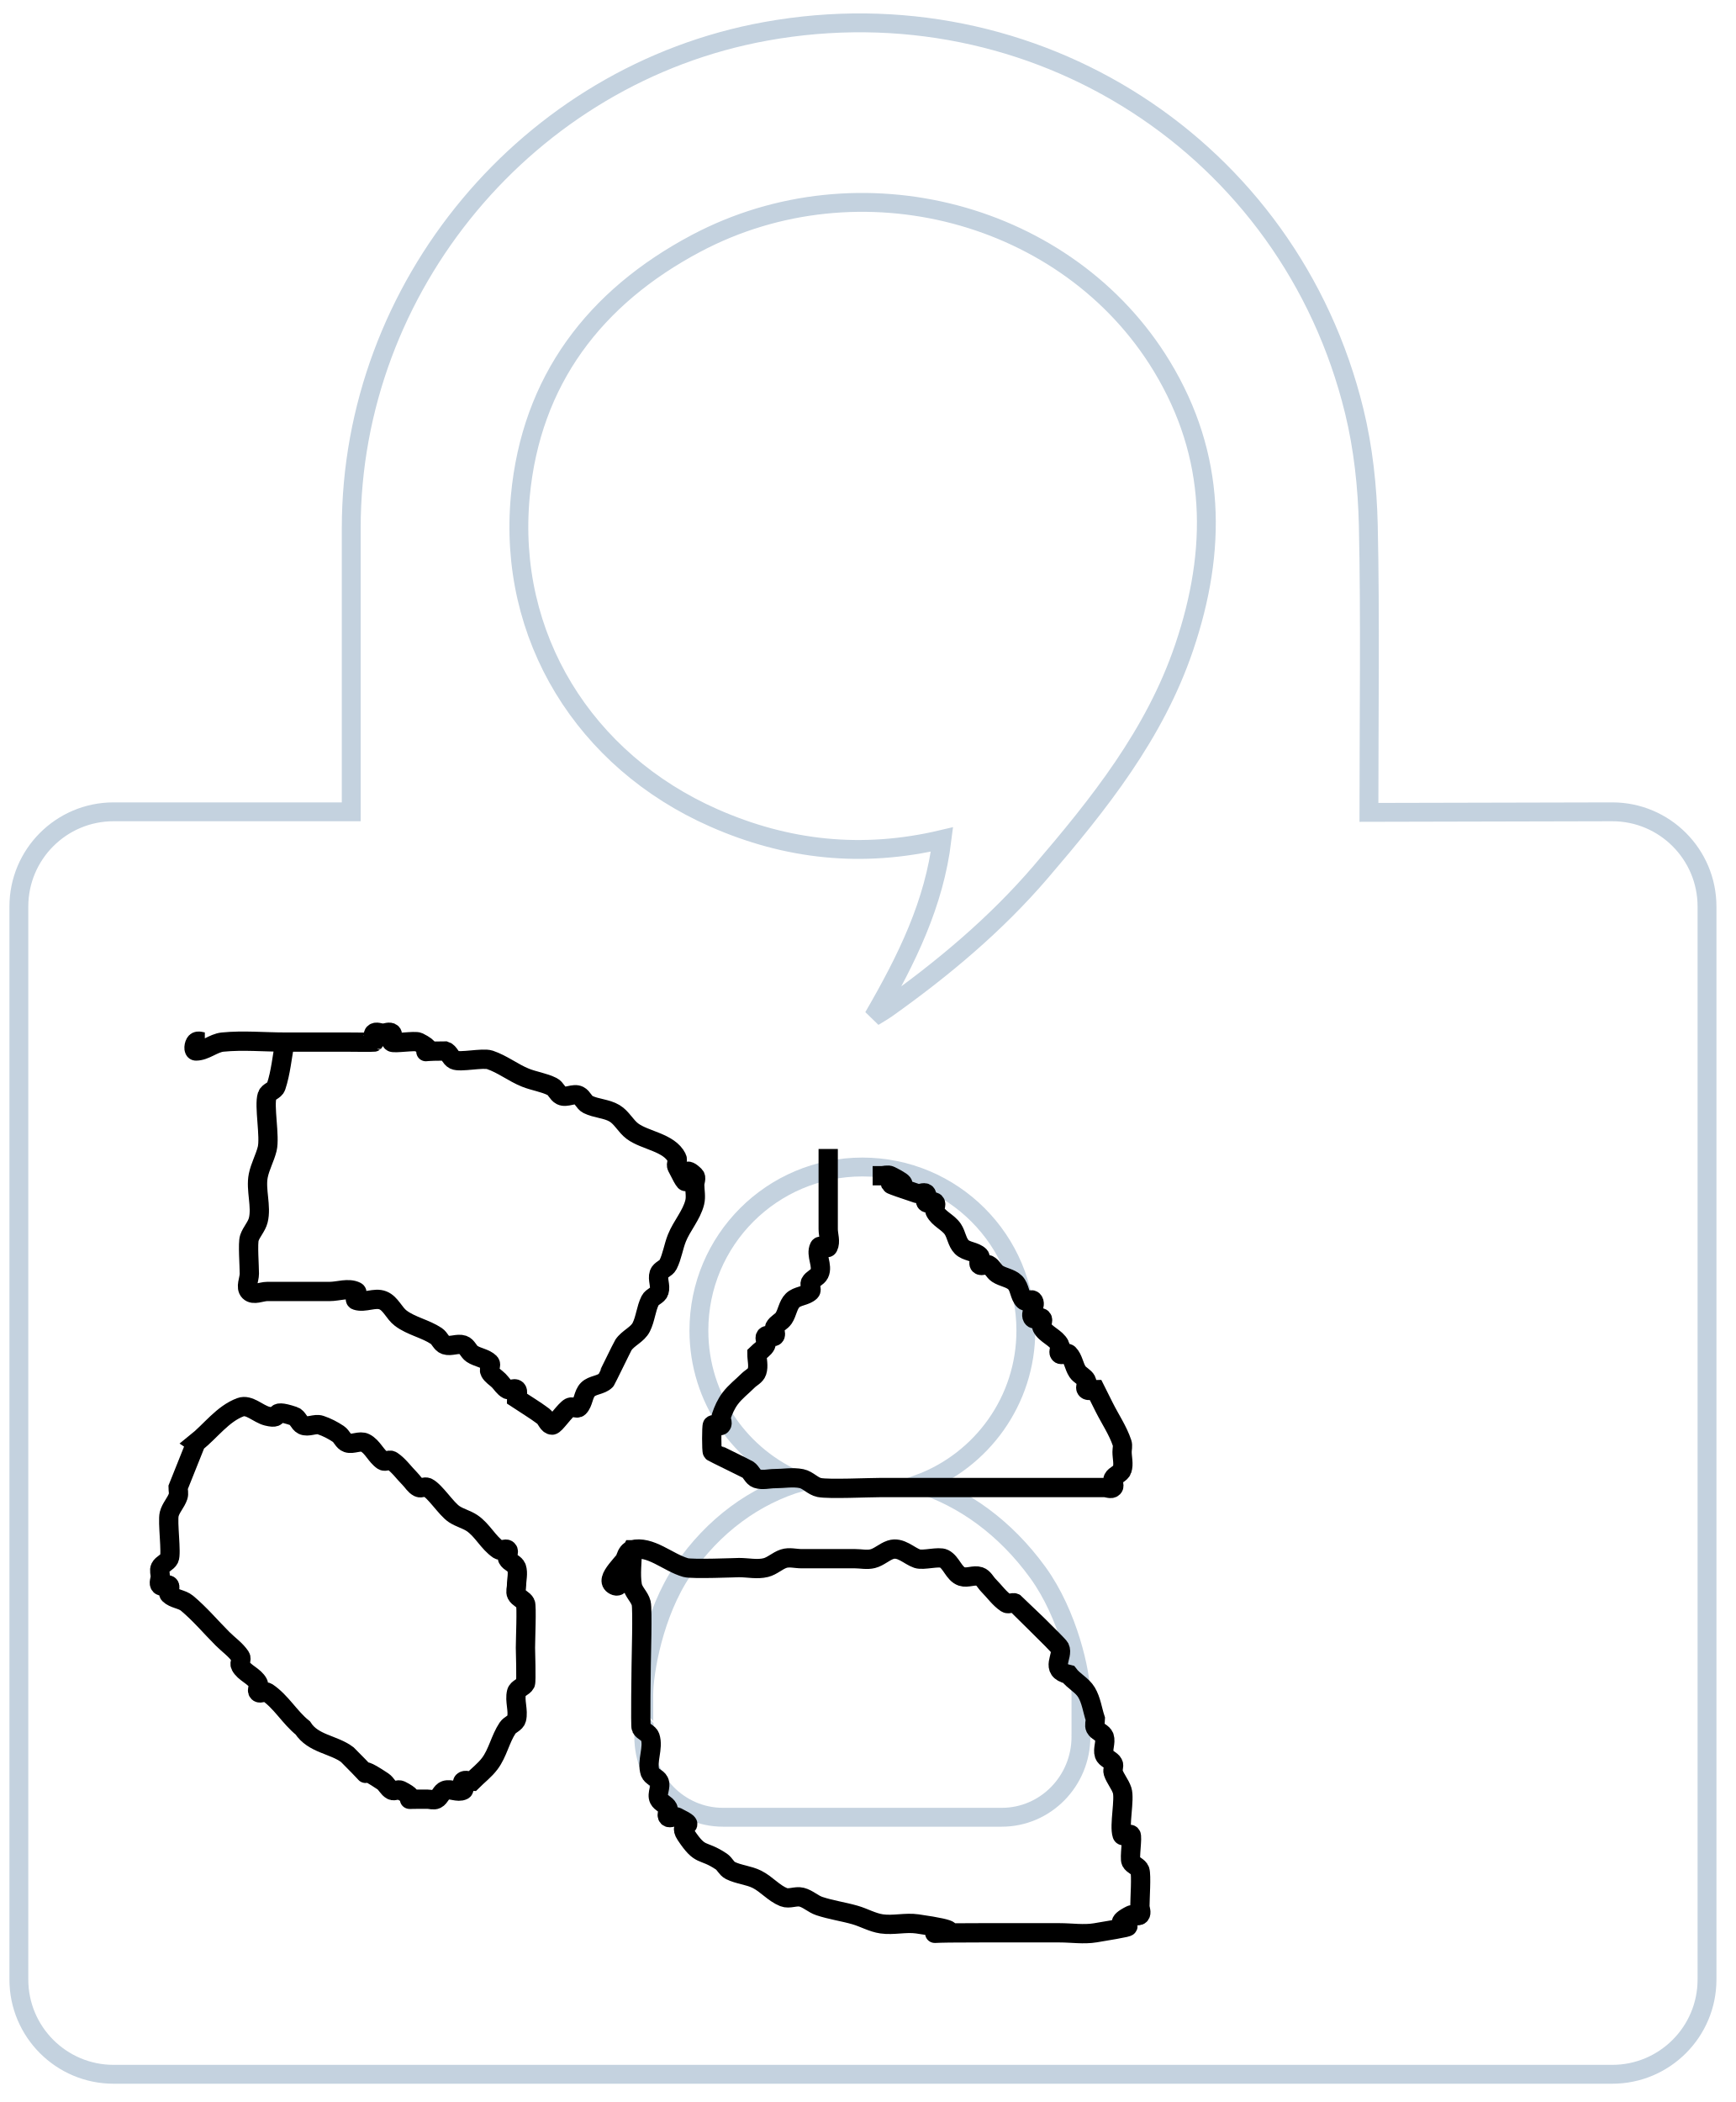
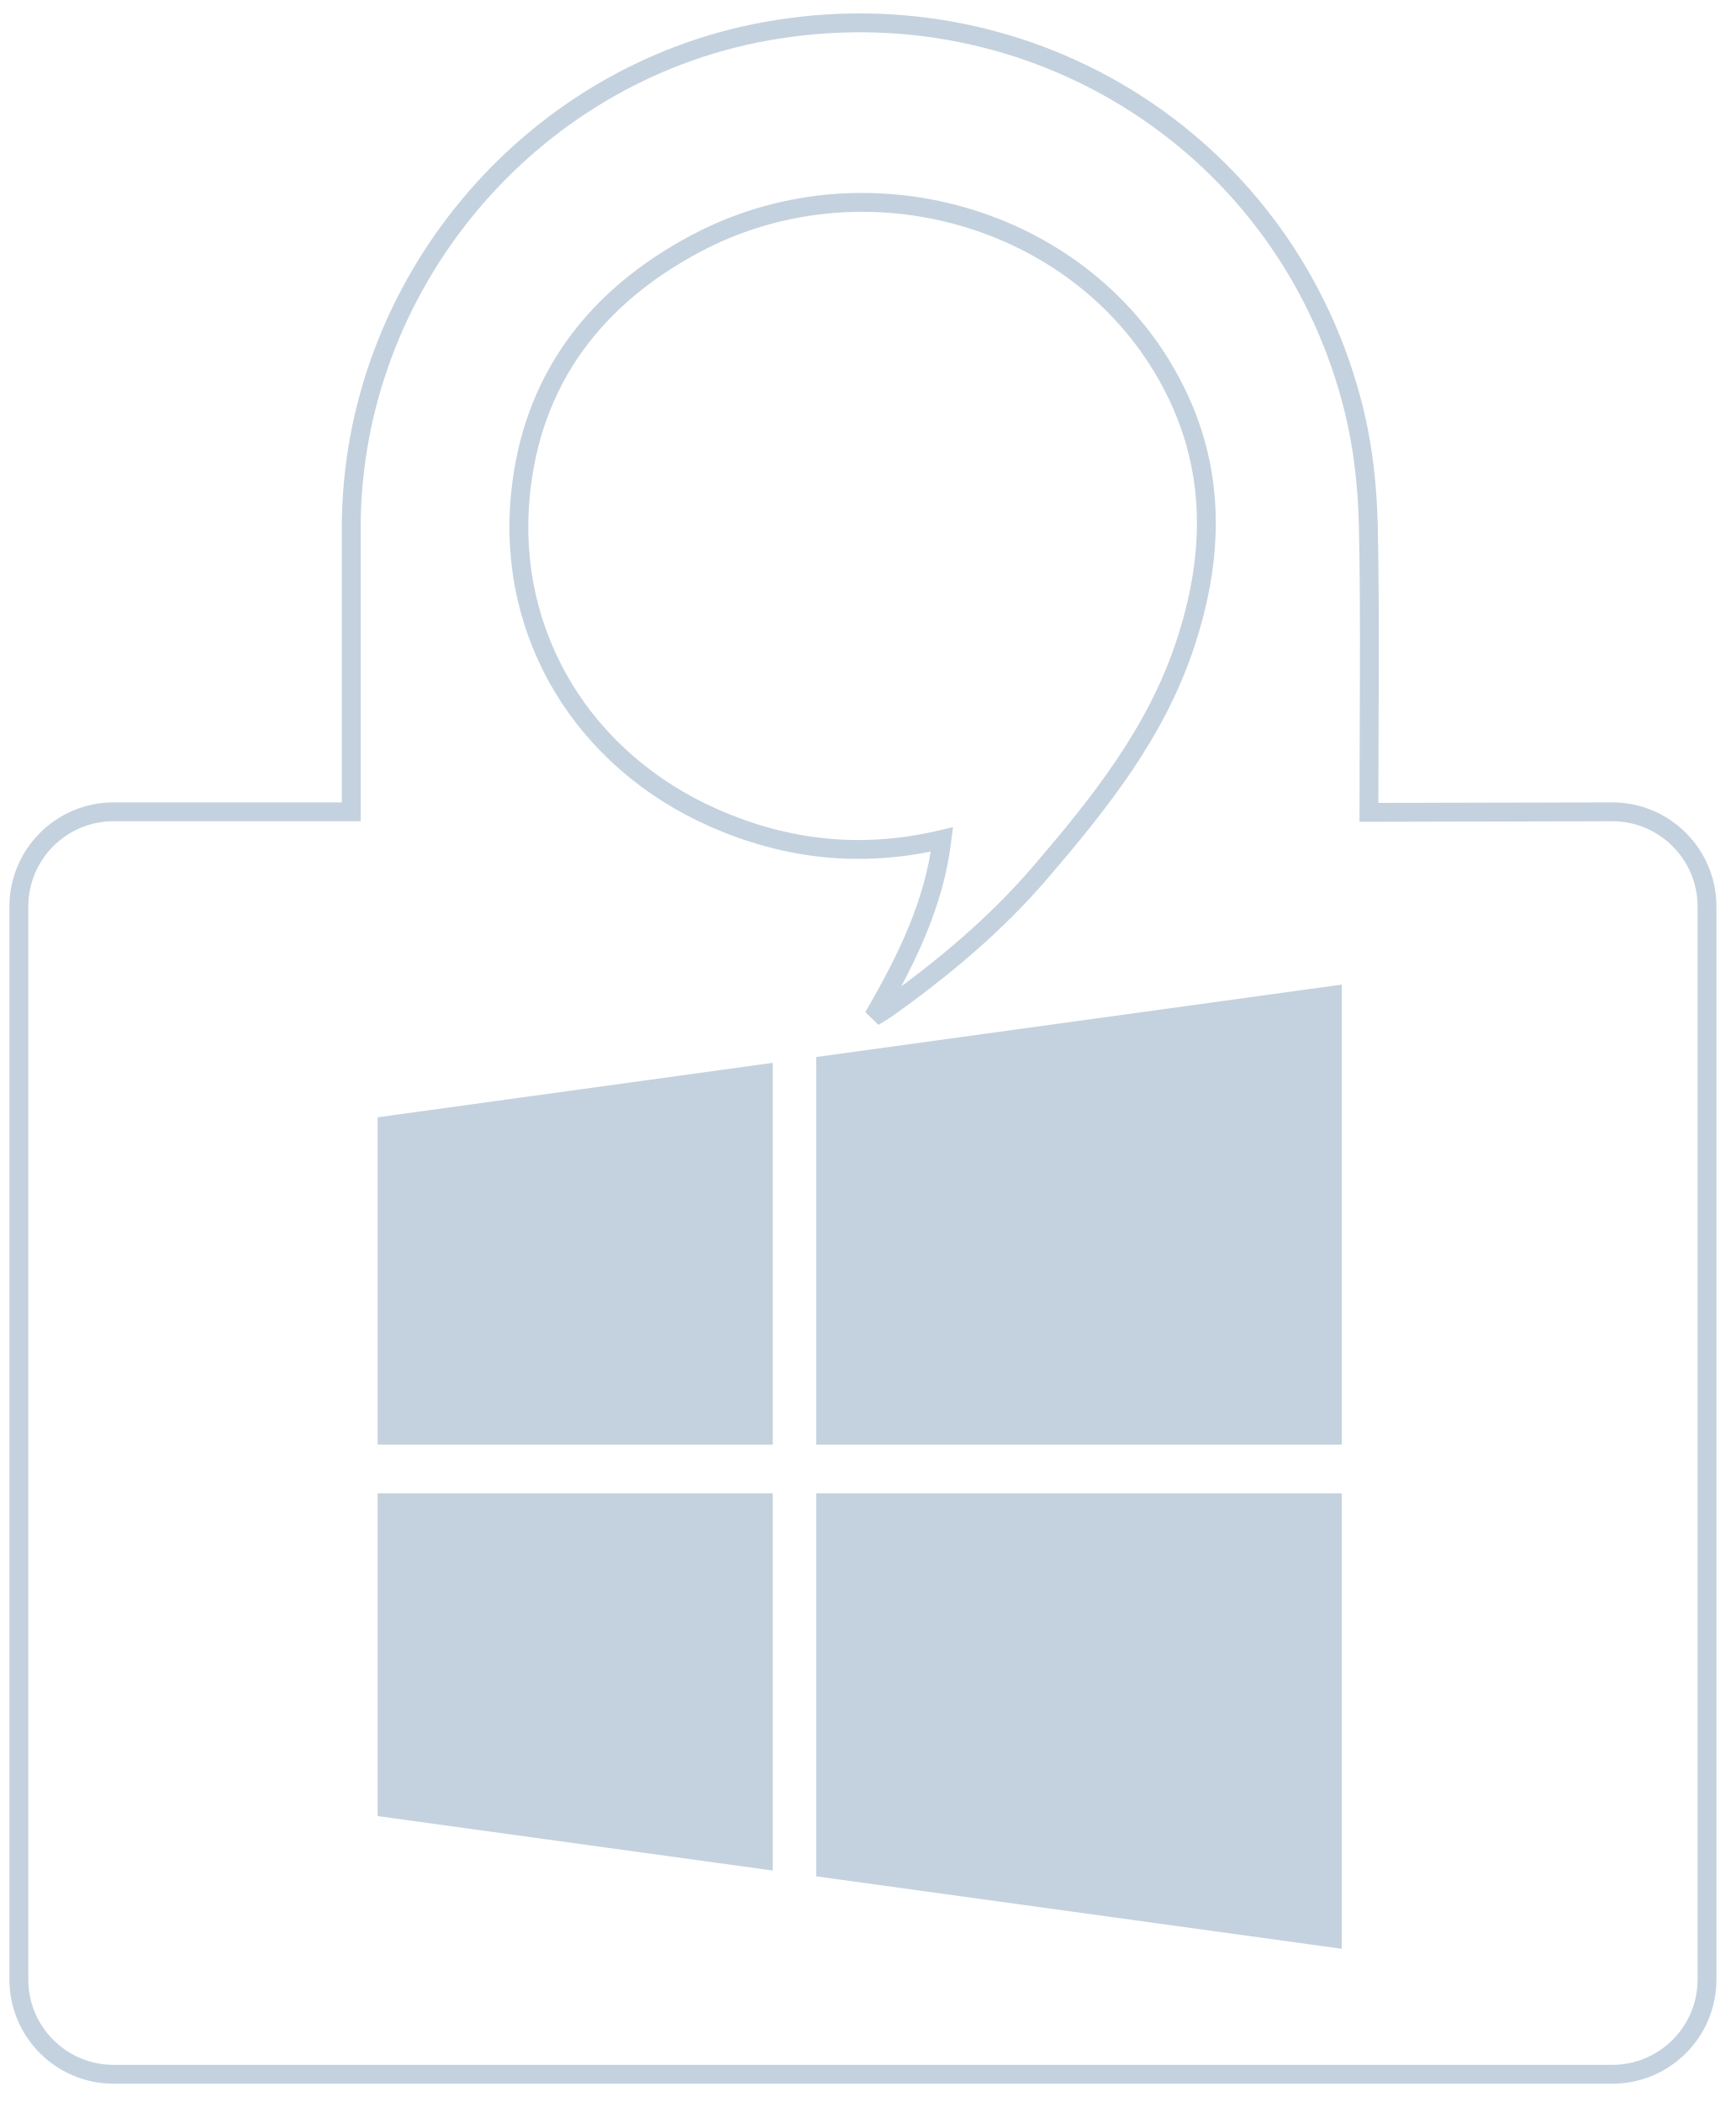
<svg xmlns="http://www.w3.org/2000/svg" version="1.1" id="Layer_1" x="0px" y="0px" width="90px" height="109px" viewBox="-1 -1 92 111" enable-background="new 0 0 90 109" xml:space="preserve">
  <defs id="defs9" />
  <g id="g3">
-     <path d="M71.574,41.851c0-4.685,0.074-10.553-0.033-15.237c-0.047-2.018-0.268-4.076-0.746-6.034   C67.374,6.581,53.823-2.125,39.594,0.45C26.998,2.729,17.621,13.968,17.621,26.786v13.865v1.17c-0.475,0-0.794-0.001-1.116,0H5.023   C2.25,41.821,0,44.07,0,46.844v56.875c0,2.773,2.25,5.023,5.023,5.023h79.451c2.775,0,5.024-2.25,5.024-5.023V46.844   c0-2.774-2.249-5.023-5.024-5.023L71.574,41.851z M52.107,95.118H37.332c-2.322,0-4.203-1.914-4.203-4.274   c0-0.063,0.007-0.127,0.009-0.19c-0.005,0-0.006-1.021-0.008-2.041c-0.001-1.129,0.511-4.289,2.061-6.574   c1.641-2.418,3.855-3.99,6.257-4.697c-3.166-1.291-5.396-4.398-5.396-8.025c0-4.789,3.88-8.668,8.667-8.668   c4.789,0,8.667,3.879,8.667,8.668c0,3.719-2.344,6.891-5.637,8.12c2.332,0.753,4.537,2.313,6.273,4.707   c1.621,2.235,2.285,5.343,2.285,6.47v2.043c-0.006,0.062,0,0.125,0,0.189C56.308,93.204,54.427,95.118,52.107,95.118    M61.779,33.104c-1.562,4.611-4.52,8.305-7.61,11.912c-2.386,2.783-5.19,5.125-8.176,7.247c-0.144,0.103-0.298,0.188-0.685,0.427   c1.781-3.076,3.217-5.998,3.633-9.404c-4.234,1.002-8.227,0.564-12.093-1.14c-6.862-3.023-10.963-9.618-10.263-17.063   c0.573-6.127,3.94-10.543,9.321-13.395c8.667-4.593,19.734-1.655,24.689,6.516C63.482,22.962,63.527,27.945,61.779,33.104" id="path5" style="opacity:1;fill:none;fill-opacity:0;stroke:#c4d2df;stroke-opacity:1" />
+     <path d="m 71.574,41.851 c 0,-4.685 0.074,-10.553 -0.033,-15.237 C 71.494,24.596 71.273,22.538 70.795,20.58 67.374,6.581 53.823,-2.125 39.594,0.45 26.998,2.729 17.621,13.968 17.621,26.786 l 0,13.865 0,1.17 c -0.475,0 -0.794,-10e-4 -1.116,0 l -11.482,0 C 2.25,41.821 0,44.07 0,46.844 l 0,56.875 c 0,2.773 2.25,5.023 5.023,5.023 l 79.451,0 c 2.775,0 5.024,-2.25 5.024,-5.023 l 0,-56.875 c 0,-2.774 -2.249,-5.023 -5.024,-5.023 z m -9.795,-8.747 c -1.562,4.611 -4.52,8.305 -7.61,11.912 -2.386,2.783 -5.19,5.125 -8.176,7.247 -0.144,0.103 -0.298,0.188 -0.685,0.427 1.781,-3.076 3.217,-5.998 3.633,-9.404 -4.234,1.002 -8.227,0.564 -12.093,-1.14 -6.862,-3.023 -10.963,-9.618 -10.263,-17.063 0.573,-6.127 3.94,-10.543 9.321,-13.395 8.667,-4.593 19.734,-1.655 24.689,6.516 2.887,4.758 2.932,9.741 1.184,14.9" id="path5" style="fill:none;stroke:#c4d2df;stroke-opacity:1" />
  </g>
-   <path style="fill:none;stroke:#000000;stroke-width:1px;stroke-linecap:butt;stroke-linejoin:miter;stroke-opacity:1" d="m 14.78,54.038 c -0.154,0.77 -0.214,1.565 -0.462,2.309 -0.069,0.207 -0.393,0.255 -0.462,0.462 -0.175,0.524 0.158,2.139 0,2.771 -0.118,0.472 -0.366,0.908 -0.462,1.386 -0.145,0.727 0.18,1.591 0,2.309 -0.083,0.334 -0.353,0.597 -0.462,0.924 -0.089,0.268 0,1.447 0,1.847 0,0.308 -0.218,0.706 0,0.924 0.218,0.218 0.616,0 0.924,0 0.154,0 0.308,0 0.462,0 0.924,0 1.847,0 2.771,0 0.462,0 0.972,-0.207 1.386,0 0.138,0.069 -0.146,0.413 0,0.462 0.438,0.146 0.957,-0.172 1.386,0 0.404,0.162 0.575,0.662 0.924,0.924 0.551,0.413 1.275,0.542 1.847,0.924 0.181,0.121 0.255,0.393 0.462,0.462 0.292,0.097 0.632,-0.097 0.924,0 0.207,0.069 0.281,0.341 0.462,0.462 0.286,0.191 0.68,0.218 0.924,0.462 0.109,0.109 -0.069,0.324 0,0.462 0.097,0.195 0.308,0.308 0.462,0.462 0.154,0.154 0.267,0.364 0.462,0.462 0.138,0.069 0.353,-0.109 0.462,0 0.109,0.109 0,0.308 0,0.462 0.462,0.308 0.942,0.591 1.386,0.924 0.174,0.131 0.244,0.462 0.462,0.462 0.149,0 0.667,-0.795 0.924,-0.924 0.138,-0.069 0.353,0.109 0.462,0 0.243,-0.243 0.218,-0.68 0.462,-0.924 0.243,-0.243 0.68,-0.218 0.924,-0.462 0.03,-0.03 0.866,-1.761 0.924,-1.847 0.242,-0.362 0.729,-0.534 0.924,-0.924 0.218,-0.435 0.244,-0.95 0.462,-1.386 0.097,-0.195 0.393,-0.255 0.462,-0.462 0.097,-0.292 -0.097,-0.632 0,-0.924 0.069,-0.207 0.364,-0.267 0.462,-0.462 0.218,-0.435 0.281,-0.934 0.462,-1.386 0.256,-0.639 0.757,-1.18 0.924,-1.847 0.075,-0.299 0,-0.616 0,-0.924 0,-0.154 0.109,-0.353 0,-0.462 -0.956,-0.956 0.037,1.46 -0.924,-0.462 -0.069,-0.138 0.069,-0.324 0,-0.462 -0.405,-0.81 -1.653,-0.894 -2.309,-1.386 -0.348,-0.261 -0.55,-0.7 -0.924,-0.924 -0.417,-0.25 -0.95,-0.244 -1.386,-0.462 -0.195,-0.097 -0.267,-0.364 -0.462,-0.462 -0.275,-0.138 -0.648,0.138 -0.924,0 -0.195,-0.097 -0.267,-0.364 -0.462,-0.462 -0.435,-0.218 -0.934,-0.281 -1.386,-0.462 -0.639,-0.256 -1.194,-0.706 -1.847,-0.924 -0.372,-0.124 -1.552,0.148 -1.847,0 C 23.36,54.864 23.3,54.569 23.093,54.5 c -2.103,0 -0.026,0.218 -1.386,-0.462 -0.183,-0.092 -1.291,0.094 -1.386,0 -0.109,-0.109 0.109,-0.353 0,-0.462 -0.109,-0.109 -0.308,0 -0.462,0 -0.154,0 -0.353,-0.109 -0.462,0 -0.109,0.109 0.109,0.353 0,0.462 -0.015,0.015 -1.274,0 -1.386,0 -1.078,0 -2.155,0 -3.233,0 -1.078,0 -2.161,-0.107 -3.233,0 C 11.062,54.087 10.648,54.5 10.161,54.5 c -0.154,0 -0.109,-0.353 0,-0.462 0.109,-0.109 0.308,0 0.462,0" id="path2986" transform="matrix(1.022222,0,0,1.022222,-1,-1.211111)" />
-   <path style="fill:none;stroke:#000000;stroke-width:1px;stroke-linecap:butt;stroke-linejoin:miter;stroke-opacity:1" d="m 42.953,59.581 c 0,1.386 0,2.771 0,4.157 0,0.308 0.138,0.648 0,0.924 -0.069,0.138 -0.393,-0.138 -0.462,0 -0.207,0.413 0.207,0.972 0,1.386 -0.097,0.195 -0.364,0.267 -0.462,0.462 -0.069,0.138 0.109,0.353 0,0.462 -0.243,0.243 -0.68,0.218 -0.924,0.462 -0.243,0.243 -0.271,0.637 -0.462,0.924 -0.121,0.181 -0.364,0.267 -0.462,0.462 -0.069,0.138 0.109,0.353 0,0.462 -0.109,0.109 -0.353,-0.109 -0.462,0 -0.109,0.109 0.069,0.324 0,0.462 -0.097,0.195 -0.308,0.308 -0.462,0.462 0,0.308 0.097,0.632 0,0.924 -0.069,0.207 -0.308,0.308 -0.462,0.462 -0.308,0.308 -0.662,0.575 -0.924,0.924 -0.207,0.275 -0.353,0.597 -0.462,0.924 -0.049,0.146 0.109,0.353 0,0.462 -0.109,0.109 -0.353,-0.109 -0.462,0 -0.046,0.046 -0.046,1.339 0,1.386 0.03,0.03 1.761,0.866 1.847,0.924 0.181,0.121 0.255,0.393 0.462,0.462 0.292,0.097 0.616,0 0.924,0 0.462,0 0.933,-0.091 1.386,0 0.338,0.068 0.586,0.394 0.924,0.462 0.488,0.098 2.565,0 3.233,0 2.463,0 4.927,0 7.39,0 0.924,0 1.847,0 2.771,0 0.462,0 0.924,0 1.386,0 0.154,0 0.353,0.109 0.462,0 0.109,-0.109 -0.069,-0.324 0,-0.462 0.097,-0.195 0.393,-0.255 0.462,-0.462 0.097,-0.292 0,-0.616 0,-0.924 0,-0.154 0.049,-0.316 0,-0.462 -0.218,-0.653 -0.616,-1.232 -0.924,-1.847 -0.154,-0.308 -0.308,-0.616 -0.462,-0.924 -0.154,0 -0.353,0.109 -0.462,0 -0.109,-0.109 0.069,-0.324 0,-0.462 -0.097,-0.195 -0.341,-0.281 -0.462,-0.462 -0.191,-0.286 -0.218,-0.68 -0.462,-0.924 -0.109,-0.109 -0.353,0.109 -0.462,0 -0.109,-0.109 0.069,-0.324 0,-0.462 -0.195,-0.389 -0.729,-0.534 -0.924,-0.924 -0.069,-0.138 0.109,-0.353 0,-0.462 -0.109,-0.109 -0.353,0.109 -0.462,0 -0.218,-0.218 0.218,-0.706 0,-0.924 -0.109,-0.109 -0.353,0.109 -0.462,0 -0.243,-0.243 -0.218,-0.68 -0.462,-0.924 -0.243,-0.243 -0.637,-0.271 -0.924,-0.462 -0.181,-0.121 -0.267,-0.364 -0.462,-0.462 -0.138,-0.069 -0.353,0.109 -0.462,0 -0.109,-0.109 0.109,-0.353 0,-0.462 -0.243,-0.243 -0.68,-0.218 -0.924,-0.462 -0.243,-0.243 -0.271,-0.637 -0.462,-0.924 -0.242,-0.362 -0.729,-0.534 -0.924,-0.924 -0.069,-0.138 0.109,-0.353 0,-0.462 -0.109,-0.109 -0.353,0.109 -0.462,0 -0.109,-0.109 0.109,-0.353 0,-0.462 -0.109,-0.109 -0.316,0.049 -0.462,0 -3.345,-1.115 0.728,0.133 -1.386,-0.924 -0.138,-0.069 -0.308,0 -0.462,0 -0.154,0 -0.308,0 -0.462,0" id="path2988" transform="matrix(1.022222,0,0,1.022222,-1,-1.211111)" />
-   <path style="fill:none;stroke:#000000;stroke-width:1px;stroke-linecap:butt;stroke-linejoin:miter;stroke-opacity:1" d="m 10.161,74.822 c -0.308,0.77 -0.616,1.54 -0.924,2.309 0,0.154 0.049,0.316 0,0.462 -0.109,0.327 -0.378,0.59 -0.462,0.924 -0.098,0.393 0.133,2.044 0,2.309 -0.097,0.195 -0.364,0.267 -0.462,0.462 -0.069,0.138 0,0.308 0,0.462 0,0.154 -0.109,0.353 0,0.462 0.109,0.109 0.353,-0.109 0.462,0 0.109,0.109 -0.109,0.353 0,0.462 0.243,0.243 0.659,0.241 0.924,0.462 0.669,0.558 1.232,1.232 1.847,1.847 0.308,0.308 0.682,0.561 0.924,0.924 0.085,0.128 -0.069,0.324 0,0.462 0.195,0.389 0.729,0.534 0.924,0.924 0.069,0.138 -0.109,0.353 0,0.462 0.109,0.109 0.334,-0.085 0.462,0 0.725,0.483 1.167,1.303 1.847,1.847 0.54,0.838 1.591,0.847 2.309,1.386 1.998,1.998 -0.122,0.072 1.847,1.386 0.181,0.121 0.267,0.364 0.462,0.462 0.138,0.069 0.324,-0.069 0.462,0 1.141,0.571 -0.159,0.462 0.924,0.462 0.154,0 0.308,0 0.462,0 0.154,0 0.324,0.069 0.462,0 0.195,-0.097 0.255,-0.393 0.462,-0.462 0.292,-0.097 0.648,0.138 0.924,0 0.138,-0.069 -0.109,-0.353 0,-0.462 0.109,-0.109 0.308,0 0.462,0 0.308,-0.308 0.662,-0.575 0.924,-0.924 0.413,-0.551 0.542,-1.275 0.924,-1.847 0.121,-0.181 0.409,-0.251 0.462,-0.462 0.112,-0.448 -0.112,-0.938 0,-1.386 0.053,-0.211 0.364,-0.267 0.462,-0.462 0.052,-0.104 0,-1.738 0,-1.847 0,-0.413 0.074,-2.162 0,-2.309 -0.097,-0.195 -0.364,-0.267 -0.462,-0.462 -0.069,-0.138 0,-0.308 0,-0.462 0,-0.308 0.097,-0.632 0,-0.924 -0.069,-0.207 -0.364,-0.267 -0.462,-0.462 -0.069,-0.138 0.109,-0.353 0,-0.462 -0.109,-0.109 -0.334,0.085 -0.462,0 -0.543,-0.362 -0.842,-1.023 -1.386,-1.386 -0.286,-0.191 -0.637,-0.271 -0.924,-0.462 -0.42,-0.28 -0.976,-1.181 -1.386,-1.386 -0.138,-0.069 -0.324,0.069 -0.462,0 -0.195,-0.097 -0.308,-0.308 -0.462,-0.462 -0.308,-0.308 -0.561,-0.682 -0.924,-0.924 -0.128,-0.085 -0.334,0.085 -0.462,0 -0.362,-0.242 -0.534,-0.729 -0.924,-0.924 -0.275,-0.138 -0.632,0.097 -0.924,0 -0.207,-0.069 -0.281,-0.341 -0.462,-0.462 -0.286,-0.191 -0.597,-0.353 -0.924,-0.462 -0.292,-0.097 -0.648,0.138 -0.924,0 -0.195,-0.097 -0.255,-0.393 -0.462,-0.462 -1.386,-0.462 -0.462,0.231 -1.386,0 -0.472,-0.118 -0.93,-0.633 -1.386,-0.462 -0.923,0.346 -1.54,1.232 -2.309,1.847 z" id="path2990" transform="matrix(1.022222,0,0,1.022222,-1,-1.211111)" />
-   <path style="fill:none;stroke:#000000;stroke-width:1px;stroke-linecap:butt;stroke-linejoin:miter;stroke-opacity:1" d="m 32.792,80.364 c 0,0.616 -0.101,1.24 0,1.847 0.057,0.34 0.378,0.59 0.462,0.924 0.078,0.313 0,2.936 0,3.233 0,0.08 -0.048,3.137 0,3.233 0.097,0.195 0.393,0.255 0.462,0.462 0.195,0.584 -0.195,1.263 0,1.847 0.069,0.207 0.364,0.267 0.462,0.462 0.138,0.275 -0.138,0.648 0,0.924 0.097,0.195 0.364,0.267 0.462,0.462 0.069,0.138 -0.109,0.353 0,0.462 0.109,0.109 0.324,-0.069 0.462,0 1.246,0.623 -0.016,0.207 0.462,0.924 0.799,1.199 0.825,0.704 1.847,1.386 0.181,0.121 0.267,0.364 0.462,0.462 0.435,0.218 0.95,0.244 1.386,0.462 0.496,0.248 0.87,0.718 1.386,0.924 0.286,0.114 0.625,-0.075 0.924,0 0.334,0.083 0.597,0.353 0.924,0.462 0.602,0.201 1.237,0.287 1.847,0.462 0.468,0.134 0.904,0.393 1.386,0.462 0.61,0.087 1.238,-0.087 1.847,0 4.596,0.657 -2.423,0.462 3.233,0.462 1.386,0 2.771,0 4.157,0 0.616,0 1.24,0.101 1.847,0 3.5,-0.583 0.188,-0.094 1.847,-0.924 0.138,-0.069 0.353,0.109 0.462,0 0.109,-0.109 0,-0.308 0,-0.462 0,-0.391 0.083,-1.599 0,-1.847 -0.069,-0.207 -0.364,-0.267 -0.462,-0.462 -0.092,-0.183 0.094,-1.291 0,-1.386 -0.109,-0.109 -0.413,0.146 -0.462,0 -0.162,-0.486 0.152,-1.852 0,-2.309 -0.109,-0.327 -0.353,-0.597 -0.462,-0.924 -0.049,-0.146 0.069,-0.324 0,-0.462 -0.097,-0.195 -0.393,-0.255 -0.462,-0.462 -0.097,-0.292 0.097,-0.632 0,-0.924 -0.069,-0.207 -0.364,-0.267 -0.462,-0.462 -0.069,-0.138 0,-0.308 0,-0.462 -0.154,-0.462 -0.211,-0.968 -0.462,-1.386 -0.224,-0.373 -0.662,-0.575 -0.924,-0.924 -1.018,-0.233 -0.244,-0.95 -0.462,-1.386 -0.083,-0.165 -2.302,-2.305 -2.309,-2.309 -0.128,-0.085 -0.334,0.085 -0.462,0 C 51.828,82.894 51.575,82.52 51.267,82.212 51.113,82.058 51.012,81.819 50.805,81.75 c -0.292,-0.097 -0.632,0.097 -0.924,0 -0.413,-0.138 -0.534,-0.729 -0.924,-0.924 -0.273,-0.136 -1.068,0.106 -1.386,0 -0.426,-0.142 -0.864,-0.636 -1.386,-0.462 -0.327,0.109 -0.59,0.378 -0.924,0.462 -0.299,0.075 -0.616,0 -0.924,0 -0.924,0 -1.847,0 -2.771,0 -0.308,0 -0.632,-0.097 -0.924,0 -0.327,0.109 -0.59,0.378 -0.924,0.462 -0.448,0.112 -0.924,0 -1.386,0 -0.111,0 -2.439,0.095 -2.771,0 -0.936,-0.267 -1.827,-1.16 -2.771,-0.924 -0.668,0.167 -0.308,2.155 -0.924,1.847 -0.616,-0.308 0.616,-1.232 0.924,-1.847 z" id="path2992" transform="matrix(1.022222,0,0,1.022222,-1,-1.211111)" />
+   <path d="M 39.969,77.948 V 97.943 L 19.021,95.056 V 77.948 h 20.948 z m 0,-22.821 V 75.368 H 19.021 V 58.014 z M 70.132,77.948 v 24.142 L 42.273,98.25 V 77.948 h 27.859 z m 0,-26.968 V 75.368 H 42.273 V 54.819 z" id="path4" style="fill:#c4d2df;fill-opacity:1" />
</svg>
